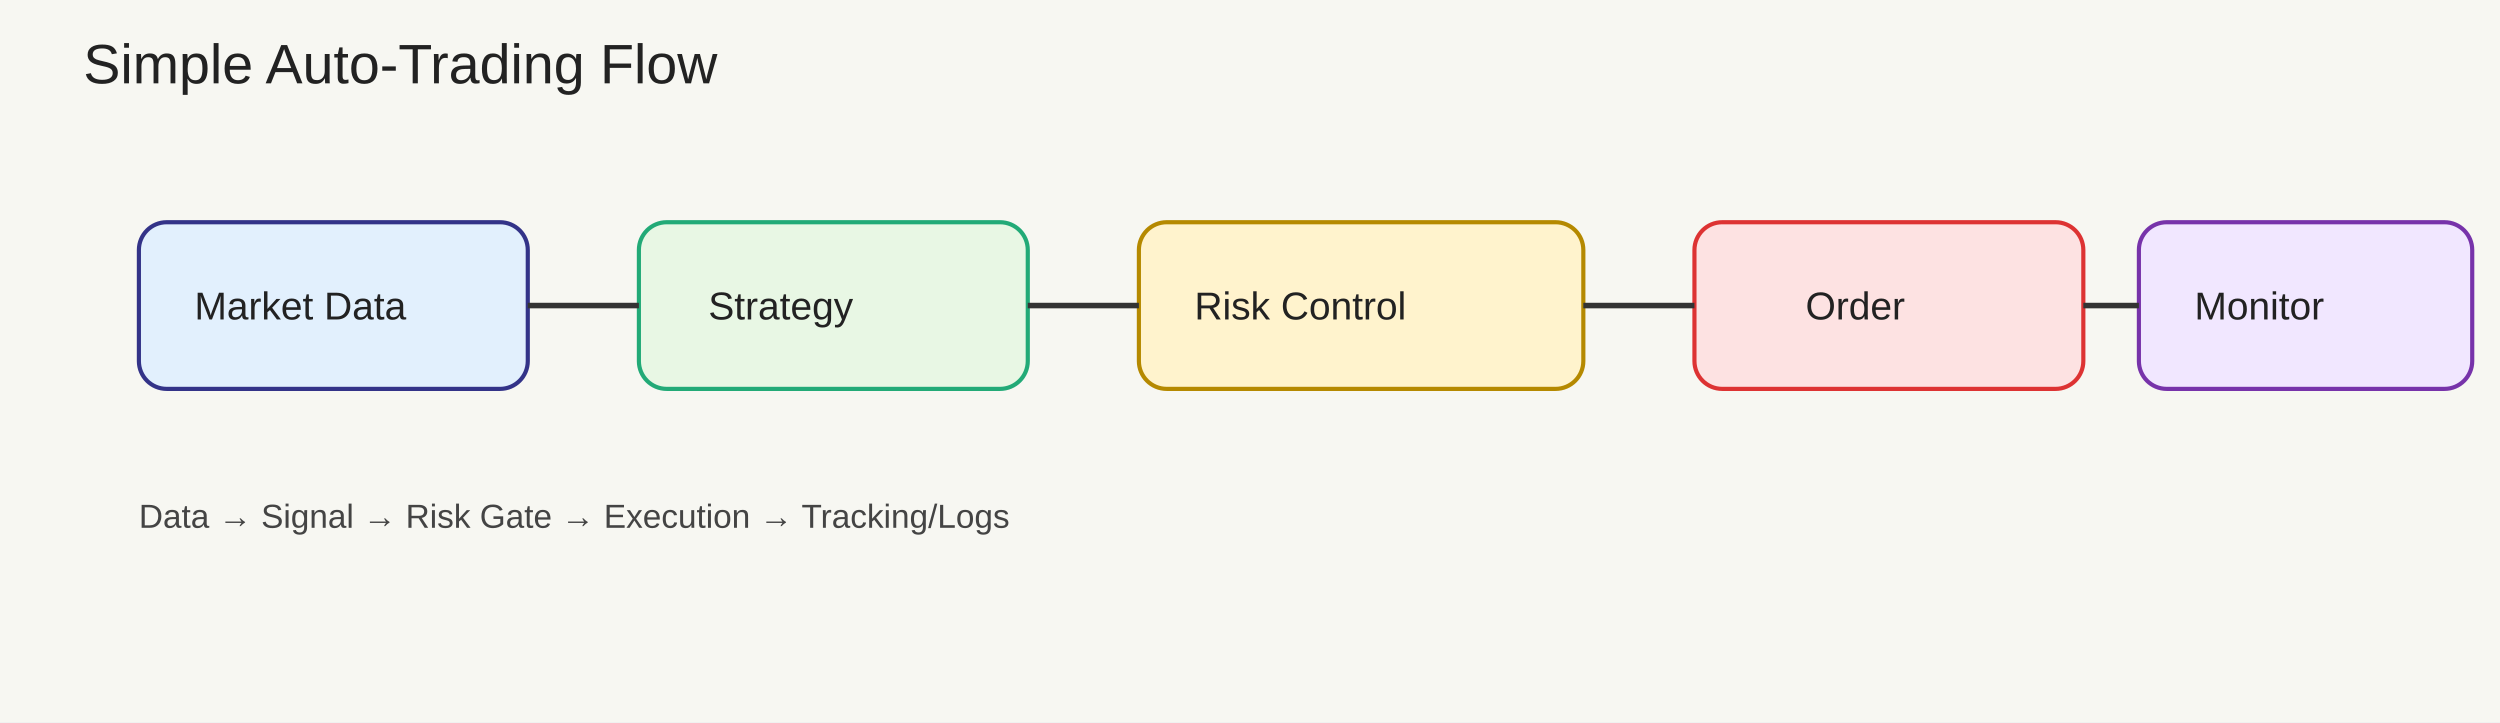
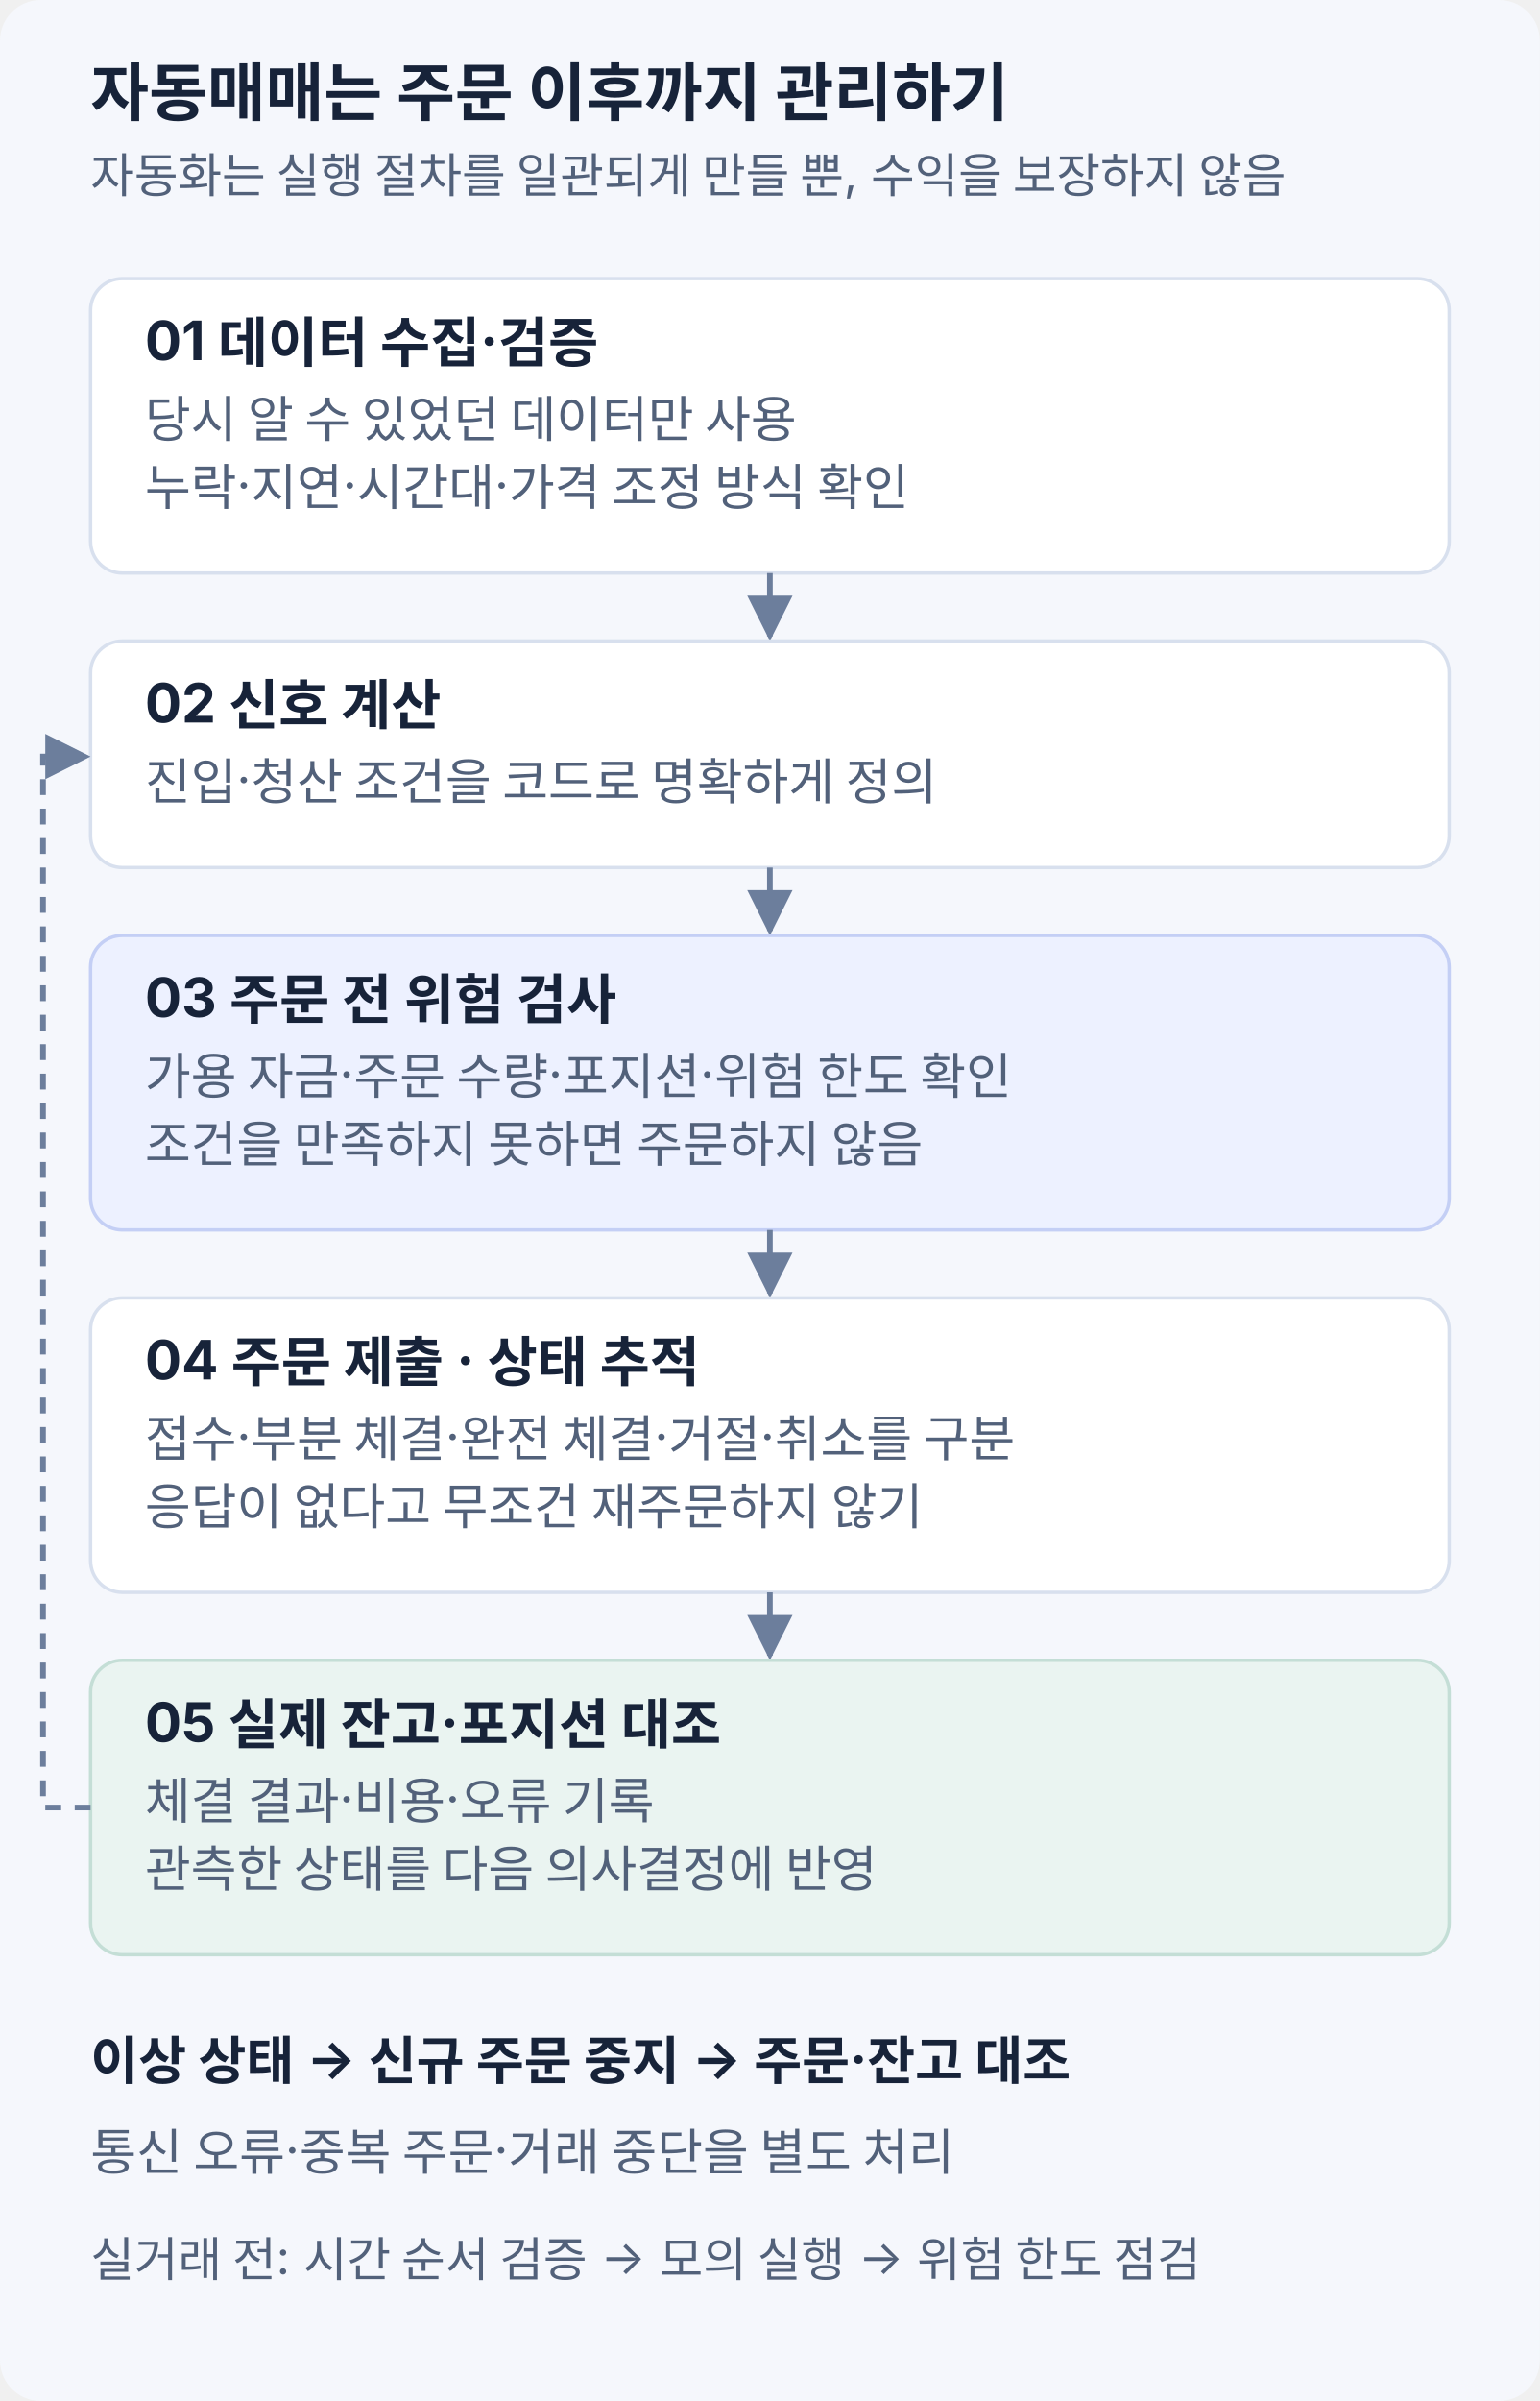
- <svg xmlns="http://www.w3.org/2000/svg" width="900" height="260" viewBox="0 0 900 260">
-   <rect width="900" height="260" fill="#f7f7f2" />
-   <text x="30" y="30" font-family="Arial, Helvetica, sans-serif" font-size="20" fill="#222">Simple Auto-Trading Flow</text>
-   <rect x="50" y="80" width="140" height="60" rx="10" fill="#e2f0fd" stroke="#338" stroke-width="1.5" />
-   <text x="70" y="115" font-family="Arial, Helvetica, sans-serif" font-size="14" fill="#222">Market Data</text>
-   <rect x="230" y="80" width="140" height="60" rx="10" fill="#e8f7e4" stroke="#2a7" stroke-width="1.5" />
-   <text x="255" y="115" font-family="Arial, Helvetica, sans-serif" font-size="14" fill="#222">Strategy</text>
-   <rect x="410" y="80" width="160" height="60" rx="10" fill="#fff3cd" stroke="#b58900" stroke-width="1.5" />
-   <text x="430" y="115" font-family="Arial, Helvetica, sans-serif" font-size="14" fill="#222">Risk Control</text>
-   <rect x="610" y="80" width="140" height="60" rx="10" fill="#fde2e2" stroke="#d33" stroke-width="1.5" />
-   <text x="650" y="115" font-family="Arial, Helvetica, sans-serif" font-size="14" fill="#222">Order</text>
-   <rect x="770" y="80" width="120" height="60" rx="10" fill="#f1e7ff" stroke="#73a" stroke-width="1.5" />
-   <text x="790" y="115" font-family="Arial, Helvetica, sans-serif" font-size="14" fill="#222">Monitor</text>
-   <line x1="190" y1="110" x2="230" y2="110" stroke="#333" stroke-width="2" />
-   <line x1="370" y1="110" x2="410" y2="110" stroke="#333" stroke-width="2" />
-   <line x1="570" y1="110" x2="610" y2="110" stroke="#333" stroke-width="2" />
-   <line x1="750" y1="110" x2="770" y2="110" stroke="#333" stroke-width="2" />
-   <text x="50" y="190" font-family="Arial, Helvetica, sans-serif" font-size="12" fill="#444">
-     Data → Signal → Risk Gate → Execution → Tracking/Logs
-   </text>
+ <svg xmlns="http://www.w3.org/2000/svg" width="680" height="1060" viewBox="0 0 680 1060" role="img" aria-labelledby="title description">
+   <defs>
+     <marker id="arrow" viewBox="0 0 10 10" refX="9" refY="5" markerWidth="8" markerHeight="8" orient="auto-start-reverse">
+       <path d="M 0 0 L 10 5 L 0 10 Z" fill="#6c7e9c" />
+     </marker>
+   </defs>
+   <rect width="680" height="1060" rx="18" fill="#f5f7fc" />
+   <g font-family="system-ui, -apple-system, BlinkMacSystemFont, 'Segoe UI', sans-serif">
+     <text x="40" y="51" font-size="28" fill="#172339" font-weight="700">자동매매는 주문 이후까지 관리하기</text>
+     <text x="40" y="85" font-size="21" fill="#52617a" font-weight="400">자동화는 실행 절차를 일관되게 만들 뿐, 수익을 보장하지 않음</text>
+     <rect x="40" y="123" width="600" height="130" rx="14" fill="#fff" stroke="#d8e0ee" stroke-width="1.5" />
+     <text x="64" y="159" font-size="24" fill="#172339" font-weight="700">01  데이터 수집·검증</text>
+     <text x="64" y="193" font-size="22" fill="#52617a" font-weight="400">당시 알 수 있었던 데이터만 사용</text>
+     <text x="64" y="223" font-size="22" fill="#52617a" font-weight="400">누락·지연·시간대·가격 조정 방식 확인</text>
+     <path d="M 340 253 V 281" fill="none" stroke="#6c7e9c" stroke-width="2.5" marker-end="url(#arrow)" />
+     <rect x="40" y="283" width="600" height="100" rx="14" fill="#fff" stroke="#d8e0ee" stroke-width="1.5" />
+     <text x="64" y="319" font-size="24" fill="#172339" font-weight="700">02  신호 계산</text>
+     <text x="64" y="353" font-size="22" fill="#52617a" font-weight="400">진입·청산 조건을 코드로 명확하게 정의</text>
+     <path d="M 340 383 V 411" fill="none" stroke="#6c7e9c" stroke-width="2.5" marker-end="url(#arrow)" />
+     <rect x="40" y="413" width="600" height="130" rx="14" fill="#edf1ff" stroke="#c4cff5" stroke-width="1.5" />
+     <text x="64" y="449" font-size="24" fill="#172339" font-weight="700">03  주문 전 위험 검사</text>
+     <text x="64" y="483" font-size="22" fill="#52617a" font-weight="400">가용 자금·주문 수량·포지션·위험 한도 확인</text>
+     <text x="64" y="513" font-size="22" fill="#52617a" font-weight="400">조건을 만족하지 못하면 주문하지 않음</text>
+     <path d="M 340 543 V 571" fill="none" stroke="#6c7e9c" stroke-width="2.5" marker-end="url(#arrow)" />
+     <rect x="40" y="573" width="600" height="130" rx="14" fill="#fff" stroke="#d8e0ee" stroke-width="1.5" />
+     <text x="64" y="609" font-size="24" fill="#172339" font-weight="700">04  주문 제출 · 상태 추적</text>
+     <text x="64" y="643" font-size="22" fill="#52617a" font-weight="400">접수·부분 체결·완전 체결·거절·취소를 구분</text>
+     <text x="64" y="673" font-size="22" fill="#52617a" font-weight="400">응답이 없다고 무조건 재주문하지 않기</text>
+     <path d="M 340 703 V 731" fill="none" stroke="#6c7e9c" stroke-width="2.5" marker-end="url(#arrow)" />
+     <rect x="40" y="733" width="600" height="130" rx="14" fill="#eaf4f1" stroke="#c4ded6" stroke-width="1.5" />
+     <text x="64" y="769" font-size="24" fill="#172339" font-weight="700">05  실제 잔고·포지션 대조</text>
+     <text x="64" y="803" font-size="22" fill="#52617a" font-weight="400">체결 결과·비용·오류 기록</text>
+     <text x="64" y="833" font-size="22" fill="#52617a" font-weight="400">관측한 상태를 다음 의사결정에 반영</text>
+     <path d="M 40 798 H 19 V 334 H 38" fill="none" stroke="#6c7e9c" stroke-width="2.5" stroke-dasharray="7 6" marker-end="url(#arrow)" />
+     <text x="40" y="918" font-size="23" fill="#172339" font-weight="700">이상 상태 → 신규 주문 중지 → 주문·잔고 대조</text>
+     <text x="40" y="958" font-size="22" fill="#52617a" font-weight="400">통신 오류·중복 주문·거래 중단을 별도 처리</text>
+     <text x="40" y="1005" font-size="21" fill="#52617a" font-weight="400">실거래 전: 시간 순서 검증 → 모의 실행 → 위험 한도 점검</text>
+   </g>
</svg>
